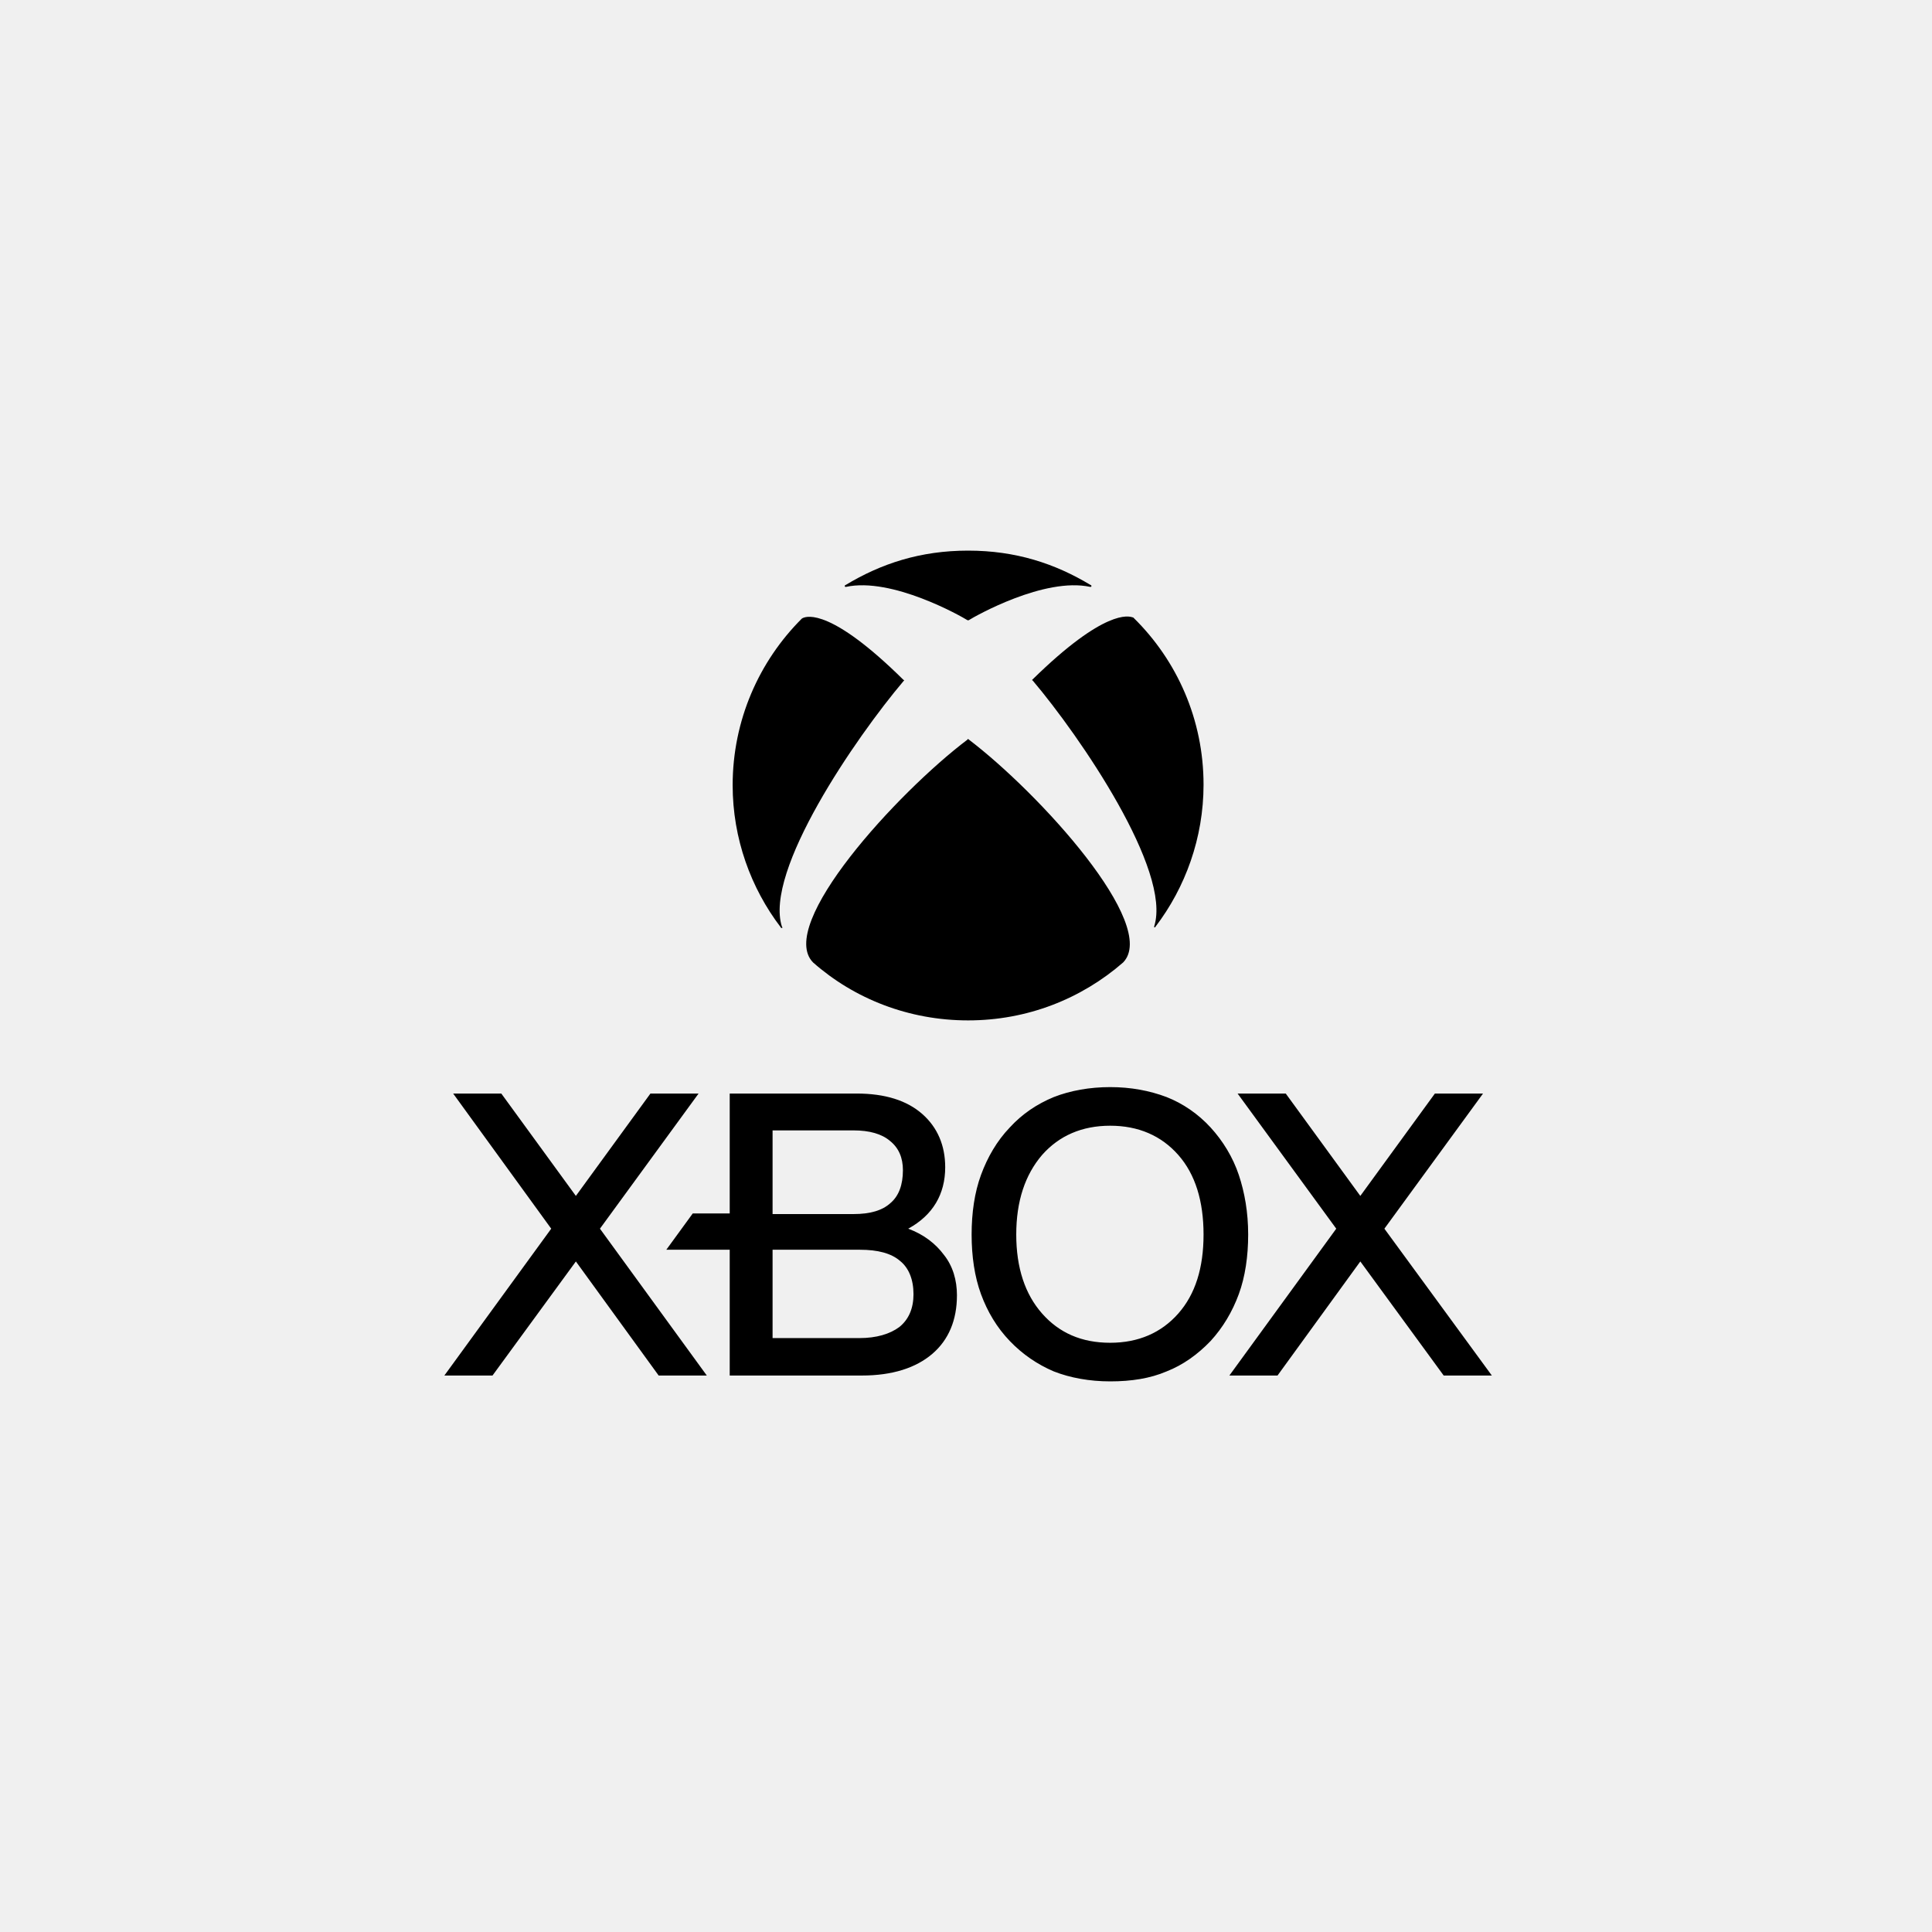
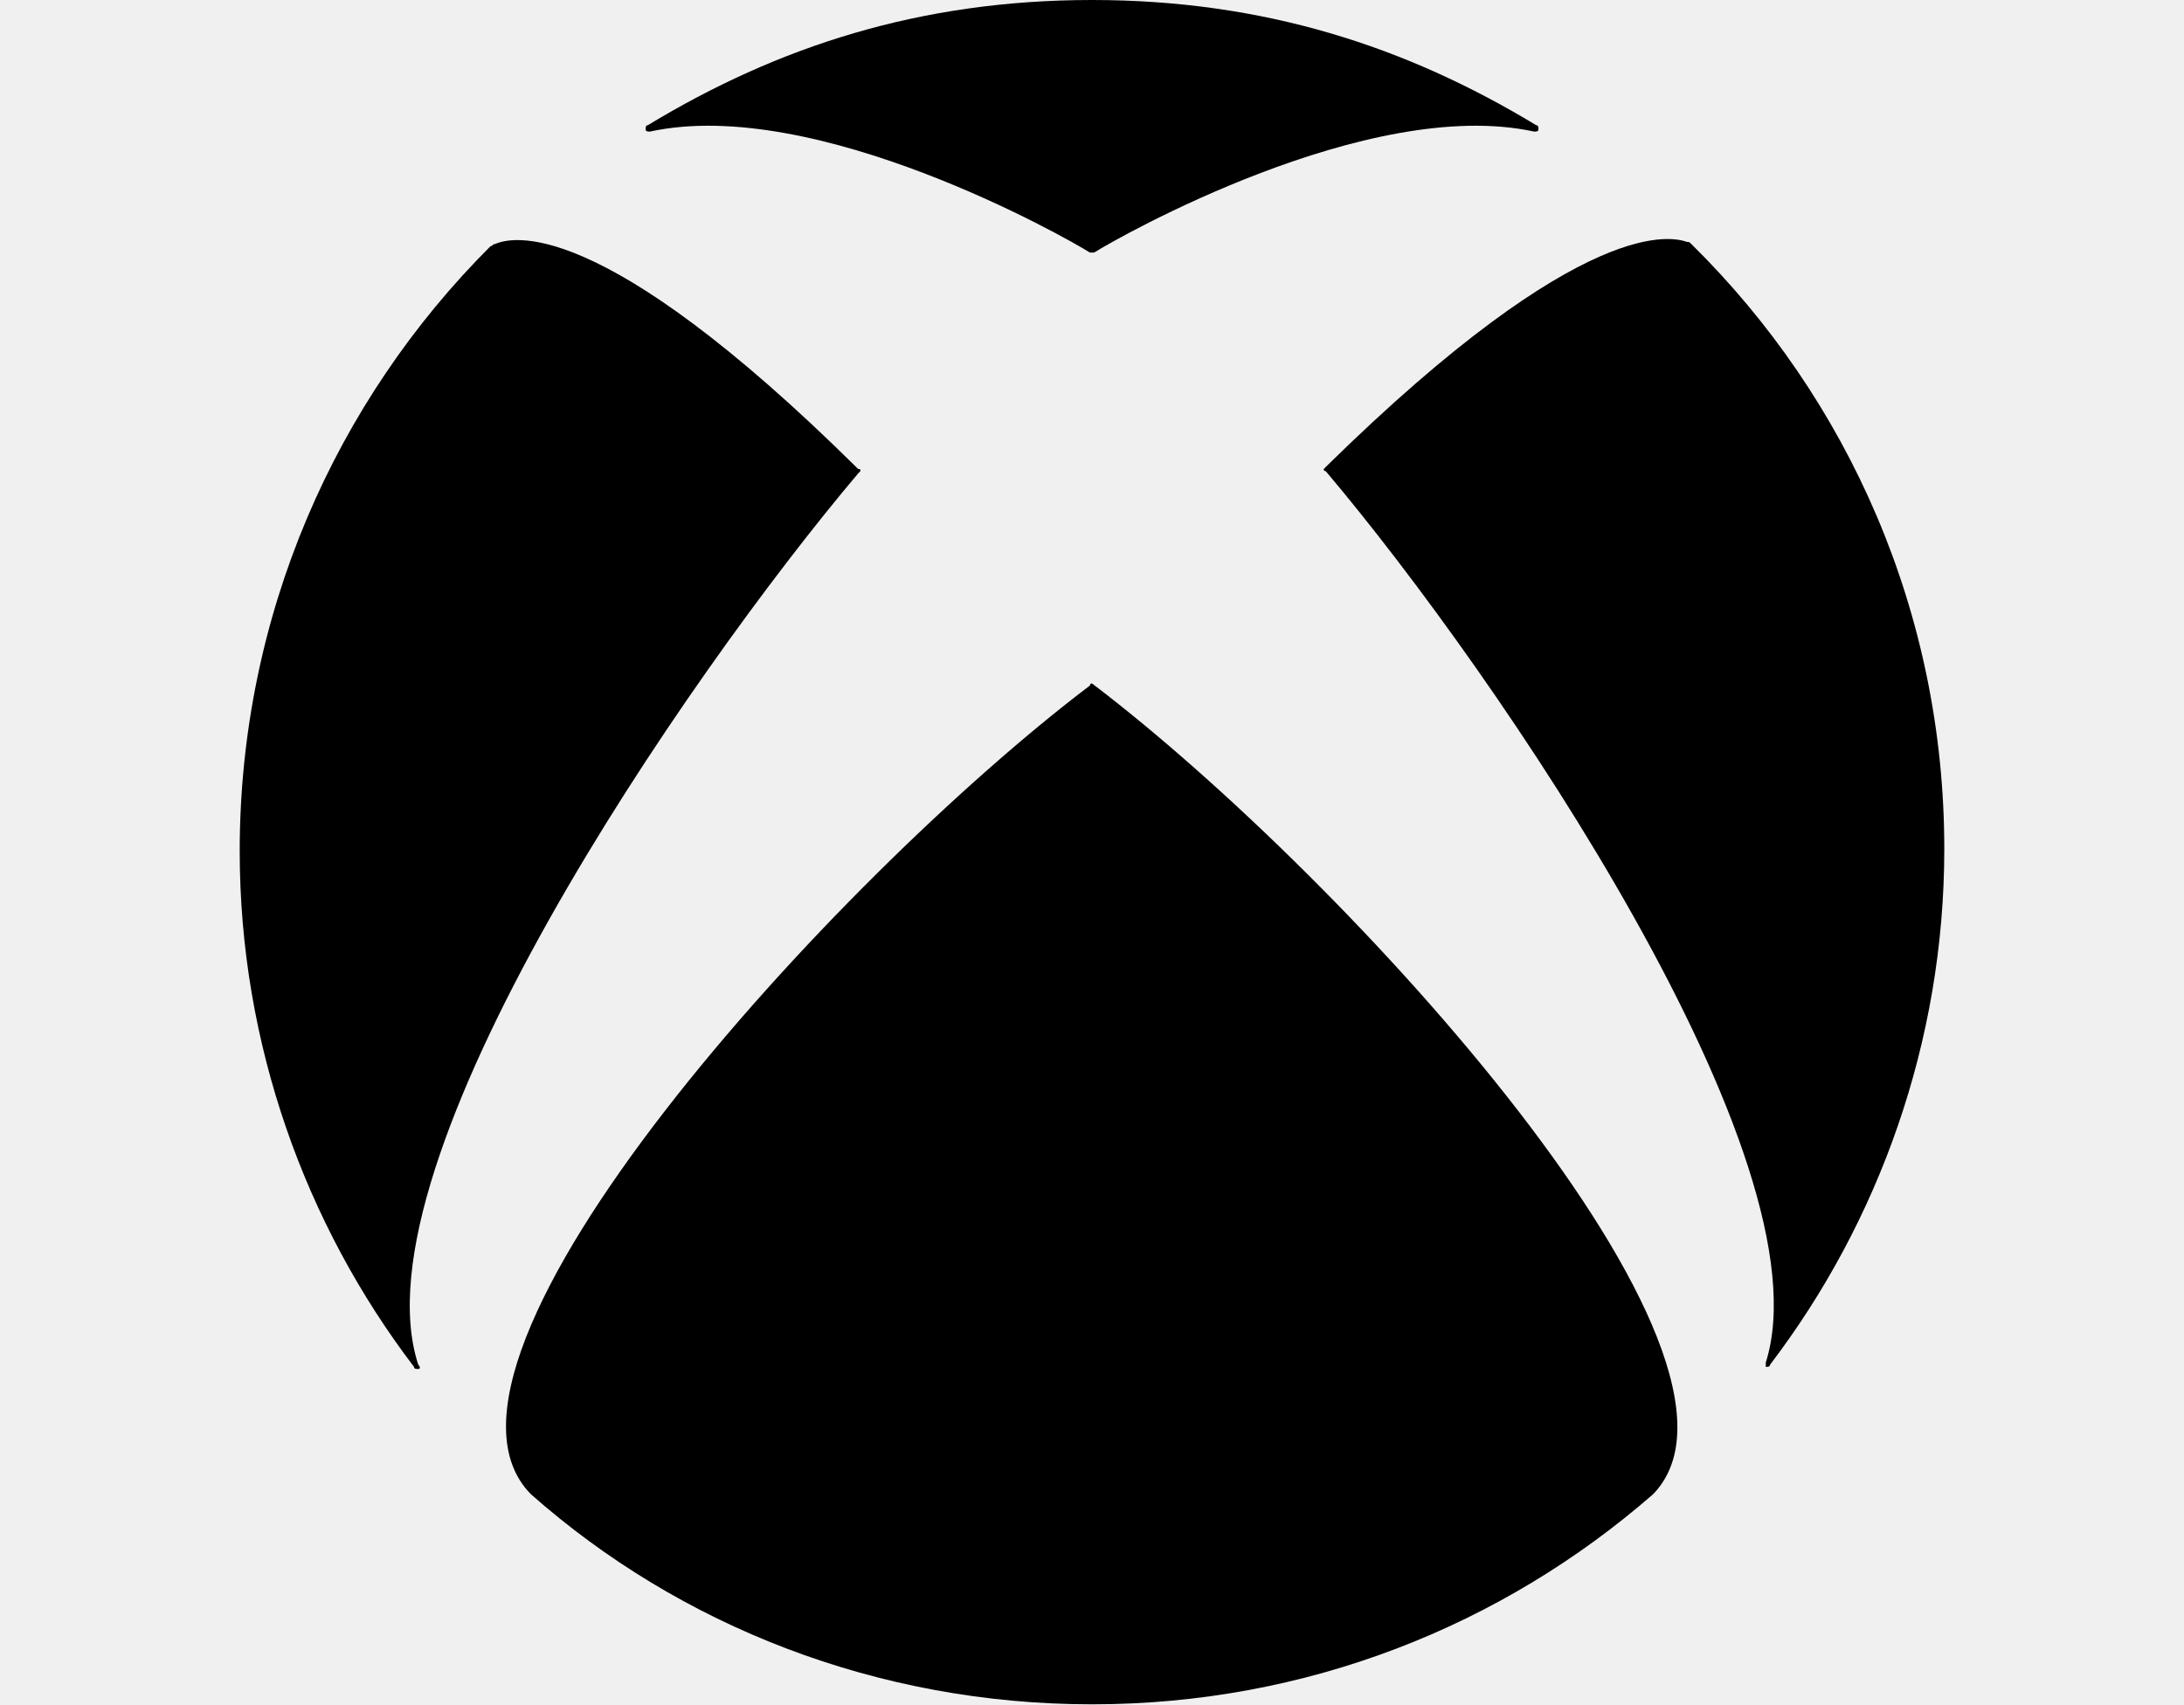
- <svg xmlns="http://www.w3.org/2000/svg" fill="none" viewBox="0 0 200 200">
-   <path fill="currentColor" d="M73.169 142.394h-4.984l-8.57-11.809-8.631 11.809H46l11.062-15.201-10.151-13.99h4.984l7.719 10.598 7.719-10.598h4.984l-10.211 13.99 11.062 15.201Zm25.893-8.297c0 2.544-.851 4.603-2.553 6.057-1.702 1.453-4.133 2.24-7.294 2.24H75.54v-13.021h-6.564l2.735-3.755H75.54v-12.415h13.129c2.978 0 5.227.727 6.808 2.12 1.58 1.392 2.37 3.27 2.37 5.511 0 2.786-1.276 4.966-3.829 6.359 1.641.606 2.857 1.575 3.708 2.725.912 1.151 1.337 2.605 1.337 4.179Zm-19.085-8.418h8.388c1.702 0 2.978-.364 3.829-1.151.851-.727 1.276-1.877 1.276-3.391 0-1.272-.425-2.302-1.337-3.029-.851-.726-2.127-1.09-3.768-1.09H79.977v8.661Zm14.588 8.297c0-1.514-.486-2.725-1.398-3.452-.912-.787-2.31-1.151-4.133-1.151H79.977v9.145h8.996c1.763 0 3.161-.424 4.133-1.15.973-.788 1.459-1.938 1.459-3.392Zm34.645-6.177c0 2.24-.304 4.36-.972 6.177-.669 1.817-1.641 3.452-2.918 4.845-1.337 1.393-2.856 2.483-4.558 3.149-1.702.727-3.647 1.03-5.835 1.03-2.128 0-4.134-.363-5.835-1.03-1.702-.726-3.222-1.756-4.559-3.149-1.337-1.393-2.31-3.028-2.978-4.845-.669-1.817-.973-3.937-.973-6.177 0-2.241.304-4.361.973-6.178.668-1.817 1.641-3.513 2.978-4.906 1.276-1.392 2.796-2.422 4.559-3.149 1.701-.666 3.707-1.029 5.835-1.029 2.127 0 4.072.363 5.835 1.029 1.702.666 3.282 1.757 4.558 3.149 1.277 1.393 2.31 3.089 2.918 4.906.608 1.817.972 3.876.972 6.178Zm-24.008 0c0 3.452.911 6.177 2.674 8.176 1.763 1.998 4.072 3.028 7.051 3.028 2.917 0 5.288-1.03 7.05-3.028 1.763-1.999 2.614-4.724 2.614-8.176 0-3.453-.851-6.238-2.614-8.237-1.762-1.999-4.133-3.028-7.05-3.028-2.918 0-5.288 1.029-7.051 3.028-1.763 2.059-2.674 4.784-2.674 8.237Zm38.11-.606 10.211-13.99h-4.984l-7.719 10.598-7.72-10.598h-4.984l10.212 13.99-11.063 15.201h4.984l8.571-11.809 8.631 11.809h4.984l-11.123-15.201Zm-43.095-50.692c7.355 5.572 19.815 19.259 16.047 23.135-4.316 3.755-9.908 5.995-16.047 5.995-6.139 0-11.791-2.24-16.046-5.995-3.829-3.876 8.692-17.563 15.986-23.075 0-.061.06-.061.06-.061Zm12.704-15.928C109.213 58.332 105.141 57 100.217 57c-4.923 0-8.995 1.332-12.703 3.573-.061 0-.061.061-.061.121 0 .06.061.06.122.06 4.741-1.03 11.913 3.028 12.582 3.452h.121c.669-.424 7.841-4.482 12.582-3.452.061 0 .122 0 .122-.06 0-.061 0-.121-.061-.121Zm-29.783 3.392c-.061 0-.061.061-.122.061-4.437 4.421-7.172 10.538-7.172 17.261 0 5.511 1.884 10.659 4.984 14.717 0 .061.061.061.122.061.061 0 .061-.061 0-.121-1.884-5.754 7.659-19.623 12.582-25.437l.061-.06c0-.061 0-.061-.061-.061-7.476-7.389-9.968-6.601-10.394-6.42Zm23.765 6.359-.06.061s0 .061.06.061c4.924 5.814 14.406 19.683 12.582 25.437v.121c.061 0 .122 0 .122-.06 3.1-4.058 4.984-9.206 4.984-14.717 0-6.723-2.735-12.839-7.233-17.261-.061-.061-.061-.061-.122-.061-.364-.121-2.856-.908-10.333 6.42Z" />
+ <svg xmlns="http://www.w3.org/2000/svg" fill="none" viewBox="0 0 82 64">
+   <g clip-path="url(#a)">
+     <path fill="currentColor" d="M41 25.664c9.656 7.332 26.015 25.345 21.067 30.446C56.401 61.051 49.06 64 41 64c-8.06 0-15.481-2.949-21.067-7.89-5.027-5.101 11.411-23.113 20.988-30.366 0-.08.08-.08.08-.08ZM57.678 4.702C52.81 1.753 47.464 0 41 0c-6.464 0-11.81 1.753-16.678 4.702-.08 0-.08.08-.08.159s.08.08.16.08c6.224-1.355 15.641 3.985 16.519 4.543h.16c.878-.558 10.294-5.898 16.519-4.543.08 0 .16 0 .16-.08s0-.159-.08-.159ZM18.576 9.166c-.08 0-.08.08-.16.08C12.591 15.063 9 23.113 9 31.96c0 7.253 2.474 14.027 6.544 19.367 0 .08.08.08.16.08s.08-.08 0-.159c-2.474-7.572 10.055-25.823 16.519-33.474l.08-.08c0-.08 0-.08-.08-.08-9.815-9.723-13.087-8.687-13.646-8.448Zm31.202 8.369-.08.08s-0.0.08.08.08c6.464 7.651 18.913 25.903 16.519 33.474v.159c.08 0 .16 0 .16-.08C70.526 45.908 73 39.133 73 31.88c0-8.847-3.591-16.897-9.496-22.715-.08-.08-.08-.08-.16-.08-.479-.159-3.751-1.196-13.566 8.448Z" />
+   </g>
+   <defs>
+     <clipPath id="a">
+       <path fill="#fff" d="M0 0h64v64H0z" transform="translate(9)" />
+     </clipPath>
+   </defs>
</svg>
